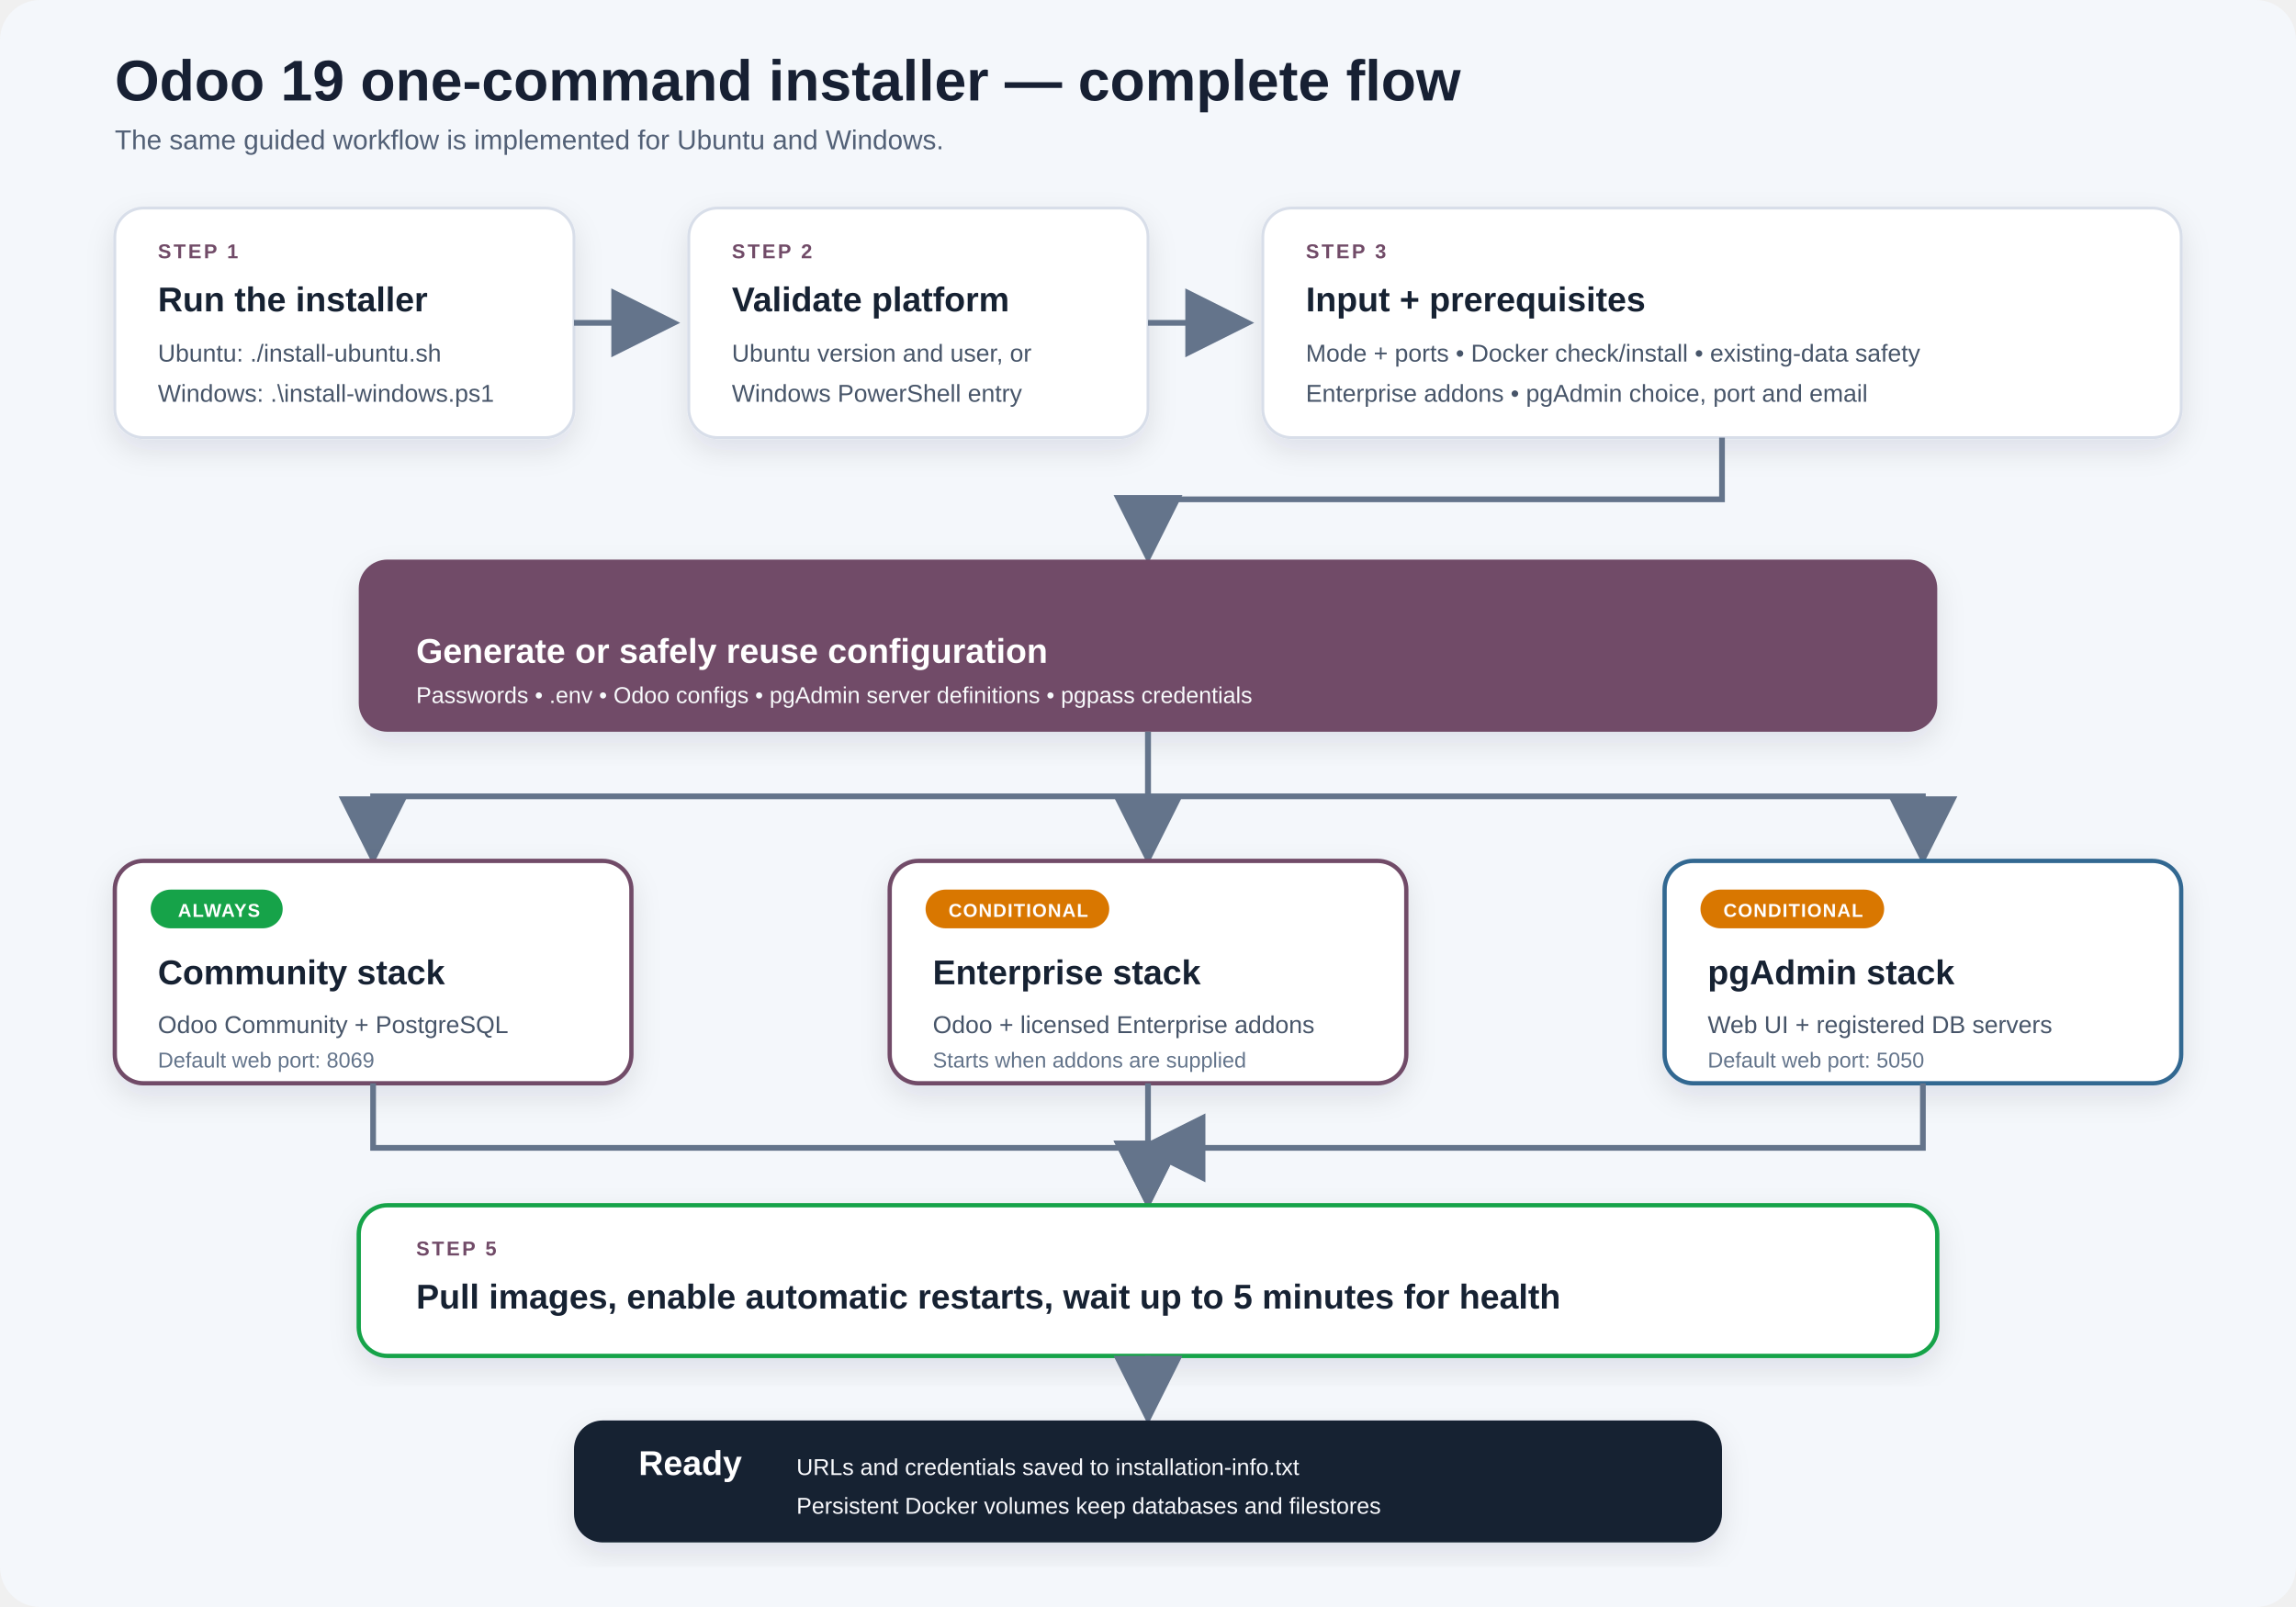
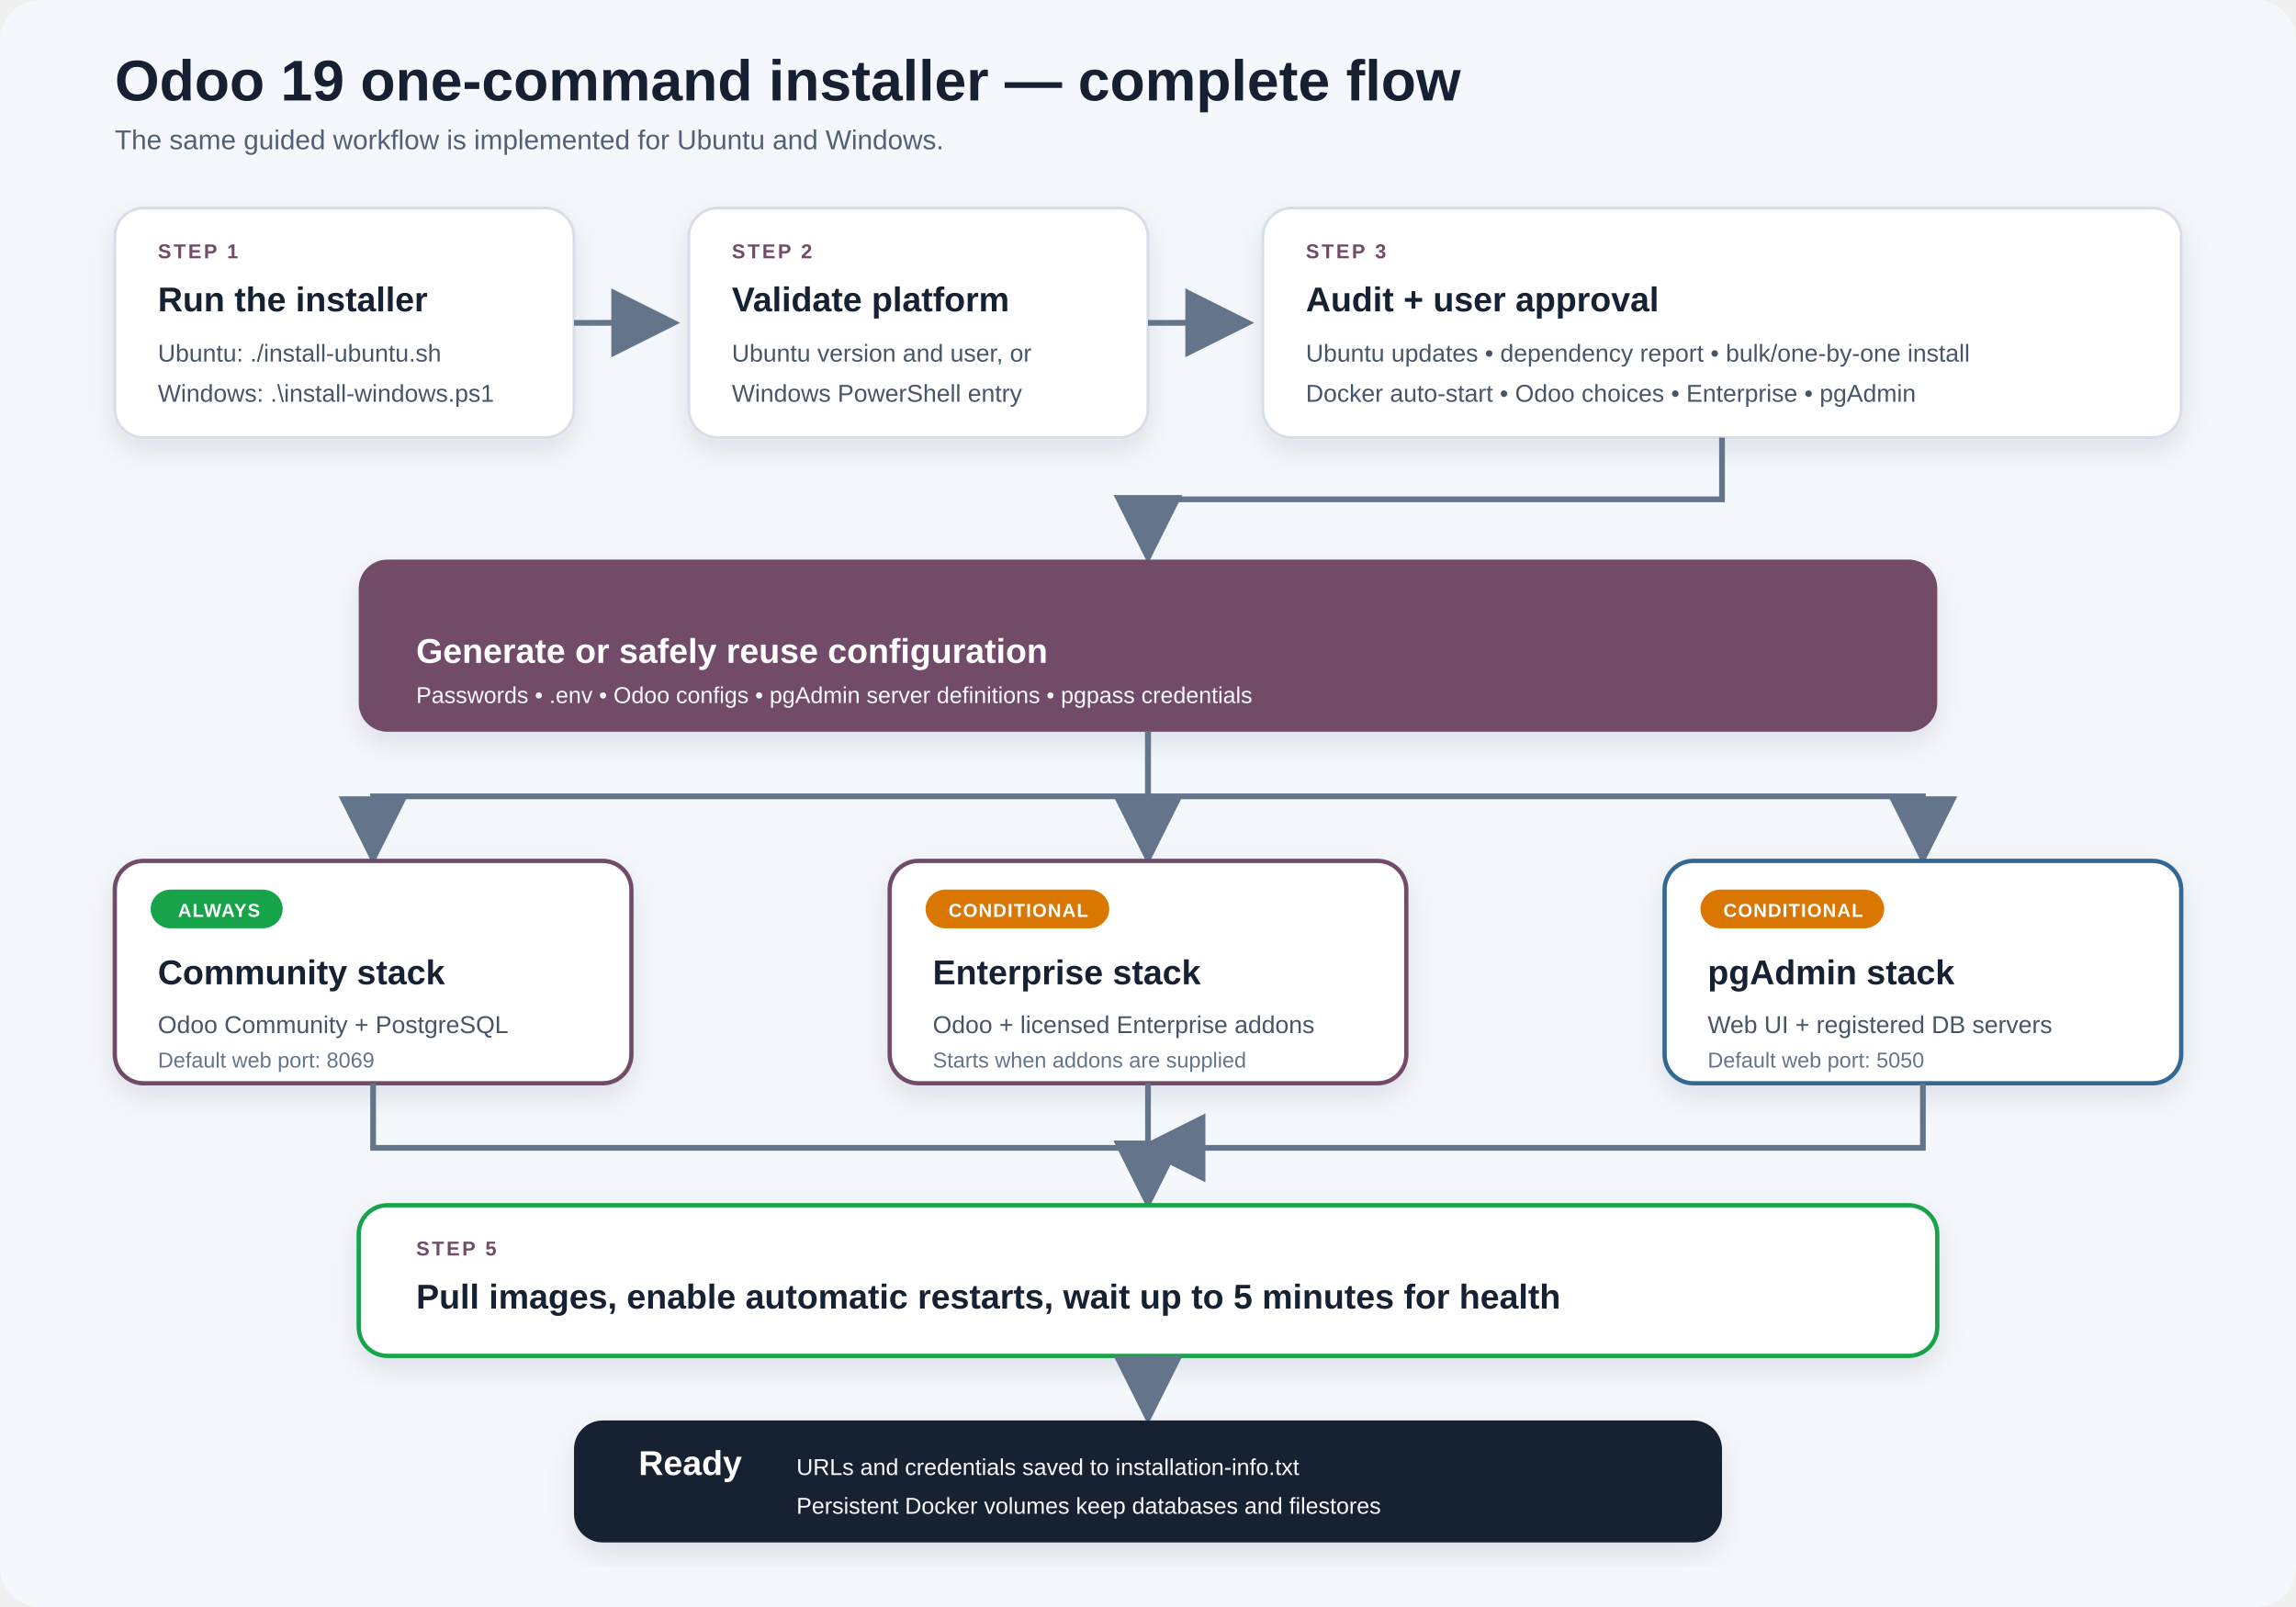
<svg xmlns="http://www.w3.org/2000/svg" width="1600" height="1120" viewBox="0 0 1600 1120" role="img" aria-labelledby="title desc">
  <defs>
    <linearGradient id="background" x1="0" y1="0" x2="1" y2="1">
      <stop offset="0" stop-color="#f8fafc" />
      <stop offset="1" stop-color="#eef2ff" />
    </linearGradient>
    <filter id="shadow" x="-20%" y="-20%" width="140%" height="140%">
      <feDropShadow dx="0" dy="8" stdDeviation="10" flood-color="#0f172a" flood-opacity="0.10" />
    </filter>
    <marker id="arrow" markerWidth="12" markerHeight="12" refX="10" refY="6" orient="auto" markerUnits="strokeWidth">
      <path d="M 0 0 L 12 6 L 0 12 z" fill="#64748b" />
    </marker>
    <style>
      text { font-family: Arial, sans-serif; font-style: normal; }
      .title { font-size: 40px; font-weight: 700; fill: #172033; }
      .subtitle { font-size: 19px; font-weight: 400; fill: #526076; }
      .step { font-size: 14px; font-weight: 700; letter-spacing: 1.6px; fill: #714b67; }
      .heading { font-size: 24px; font-weight: 700; fill: #172033; }
      .body { font-size: 17px; font-weight: 400; fill: #475569; }
      .small { font-size: 15px; font-weight: 500; fill: #64748b; }
      .white-heading { font-size: 24px; font-weight: 700; fill: white; }
      .white-body { font-size: 16px; font-weight: 400; fill: #f8fafc; }
      .badge { font-size: 13px; font-weight: 700; fill: white; letter-spacing: 0.7px; }
      .arrow { fill: none; stroke: #64748b; stroke-width: 4; marker-end: url(#arrow); }
    </style>
  </defs>
  <rect width="1600" height="1120" rx="28" fill="#f4f7fb" />
  <text class="title" x="80" y="70">Odoo 19 one-command installer — complete flow</text>
  <text class="subtitle" x="80" y="104">The same guided workflow is implemented for Ubuntu and Windows.</text>
  <g filter="url(#shadow)">
    <rect x="80" y="145" width="320" height="160" rx="20" fill="#ffffff" stroke="#d8dee9" stroke-width="2" />
    <text class="step" x="110" y="180">STEP 1</text>
    <text class="heading" x="110" y="217">Run the installer</text>
    <text class="body" x="110" y="252">Ubuntu: ./install-ubuntu.sh</text>
    <text class="body" x="110" y="280">Windows: .\install-windows.ps1</text>
    <rect x="480" y="145" width="320" height="160" rx="20" fill="#ffffff" stroke="#d8dee9" stroke-width="2" />
    <text class="step" x="510" y="180">STEP 2</text>
    <text class="heading" x="510" y="217">Validate platform</text>
    <text class="body" x="510" y="252">Ubuntu version and user, or</text>
    <text class="body" x="510" y="280">Windows PowerShell entry</text>
    <rect x="880" y="145" width="640" height="160" rx="20" fill="#ffffff" stroke="#d8dee9" stroke-width="2" />
    <text class="step" x="910" y="180">STEP 3</text>
-     <text class="heading" x="910" y="217">Input + prerequisites</text>
-     <text class="body" x="910" y="252">Mode + ports • Docker check/install • existing-data safety</text>
-     <text class="body" x="910" y="280">Enterprise addons • pgAdmin choice, port and email</text>
+     <text class="heading" x="910" y="217">Audit + user approval</text>
+     <text class="body" x="910" y="252">Ubuntu updates • dependency report • bulk/one-by-one install</text>
+     <text class="body" x="910" y="280">Docker auto-start • Odoo choices • Enterprise • pgAdmin</text>
  </g>
  <path class="arrow" d="M 400 225 L 466 225" />
  <path class="arrow" d="M 800 225 L 866 225" />
  <path class="arrow" d="M 1200 305 L 1200 348 L 800 348 L 800 385" />
  <g filter="url(#shadow)">
    <rect x="250" y="390" width="1100" height="120" rx="20" fill="#714b67" />
    <text class="step" x="290" y="425" fill="#f4dff0">STEP 4</text>
    <text class="white-heading" x="290" y="462">Generate or safely reuse configuration</text>
    <text class="white-body" x="290" y="490">Passwords • .env • Odoo configs • pgAdmin server definitions • pgpass credentials</text>
  </g>
  <path class="arrow" d="M 800 510 L 800 555 L 260 555 L 260 595" />
  <path class="arrow" d="M 800 510 L 800 595" />
  <path class="arrow" d="M 800 555 L 1340 555 L 1340 595" />
  <g filter="url(#shadow)">
    <rect x="80" y="600" width="360" height="155" rx="20" fill="#ffffff" stroke="#714b67" stroke-width="3" />
    <rect x="105" y="620" width="92" height="27" rx="14" fill="#16a34a" />
    <text class="badge" x="124" y="639">ALWAYS</text>
    <text class="heading" x="110" y="686">Community stack</text>
    <text class="body" x="110" y="720">Odoo Community + PostgreSQL</text>
    <text class="small" x="110" y="744">Default web port: 8069</text>
    <rect x="620" y="600" width="360" height="155" rx="20" fill="#ffffff" stroke="#714b67" stroke-width="3" />
    <rect x="645" y="620" width="128" height="27" rx="14" fill="#d97706" />
    <text class="badge" x="661" y="639">CONDITIONAL</text>
    <text class="heading" x="650" y="686">Enterprise stack</text>
    <text class="body" x="650" y="720">Odoo + licensed Enterprise addons</text>
    <text class="small" x="650" y="744">Starts when addons are supplied</text>
    <rect x="1160" y="600" width="360" height="155" rx="20" fill="#ffffff" stroke="#336791" stroke-width="3" />
    <rect x="1185" y="620" width="128" height="27" rx="14" fill="#d97706" />
    <text class="badge" x="1201" y="639">CONDITIONAL</text>
    <text class="heading" x="1190" y="686">pgAdmin stack</text>
    <text class="body" x="1190" y="720">Web UI + registered DB servers</text>
    <text class="small" x="1190" y="744">Default web port: 5050</text>
  </g>
  <path class="arrow" d="M 260 755 L 260 800 L 800 800 L 800 835" />
  <path class="arrow" d="M 800 755 L 800 835" />
  <path class="arrow" d="M 1340 755 L 1340 800 L 800 800" />
  <g filter="url(#shadow)">
    <rect x="250" y="840" width="1100" height="105" rx="20" fill="#ffffff" stroke="#16a34a" stroke-width="3" />
    <text class="step" x="290" y="875" fill="#15803d">STEP 5</text>
    <text class="heading" x="290" y="912">Pull images, enable automatic restarts, wait up to 5 minutes for health</text>
  </g>
  <path class="arrow" d="M 800 945 L 800 985" />
  <g filter="url(#shadow)">
    <rect x="400" y="990" width="800" height="85" rx="20" fill="#172033" />
    <text class="white-heading" x="445" y="1028">Ready</text>
    <text class="white-body" x="555" y="1028">URLs and credentials saved to installation-info.txt</text>
    <text class="white-body" x="555" y="1055">Persistent Docker volumes keep databases and filestores</text>
  </g>
</svg>
